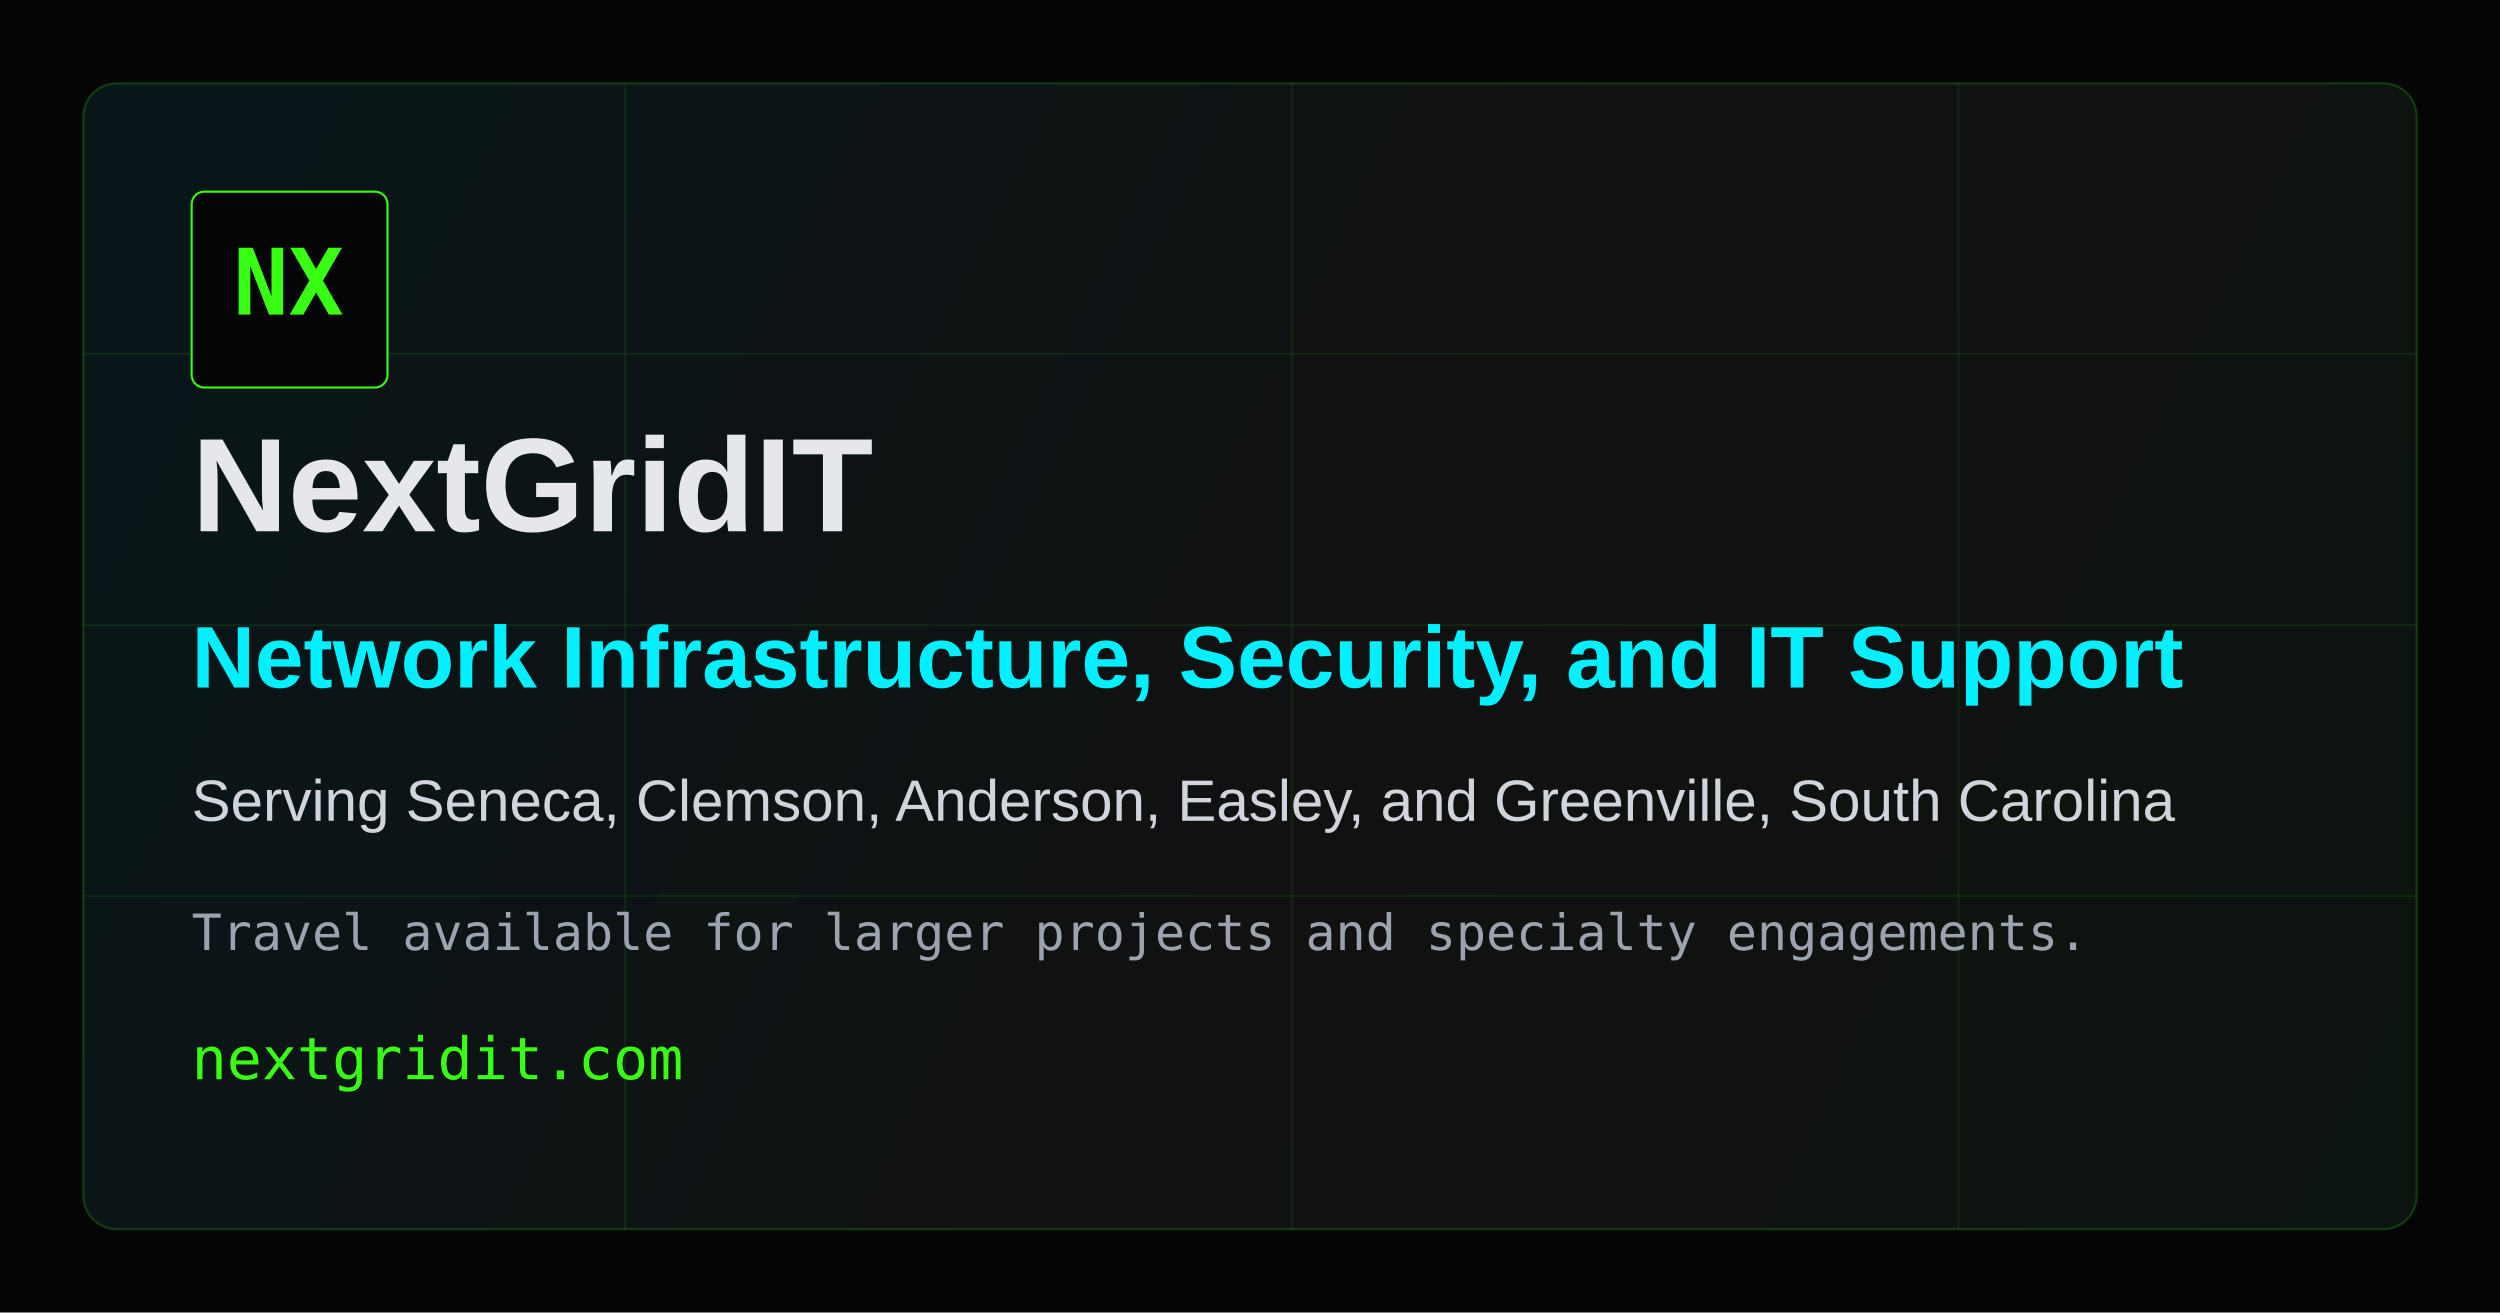
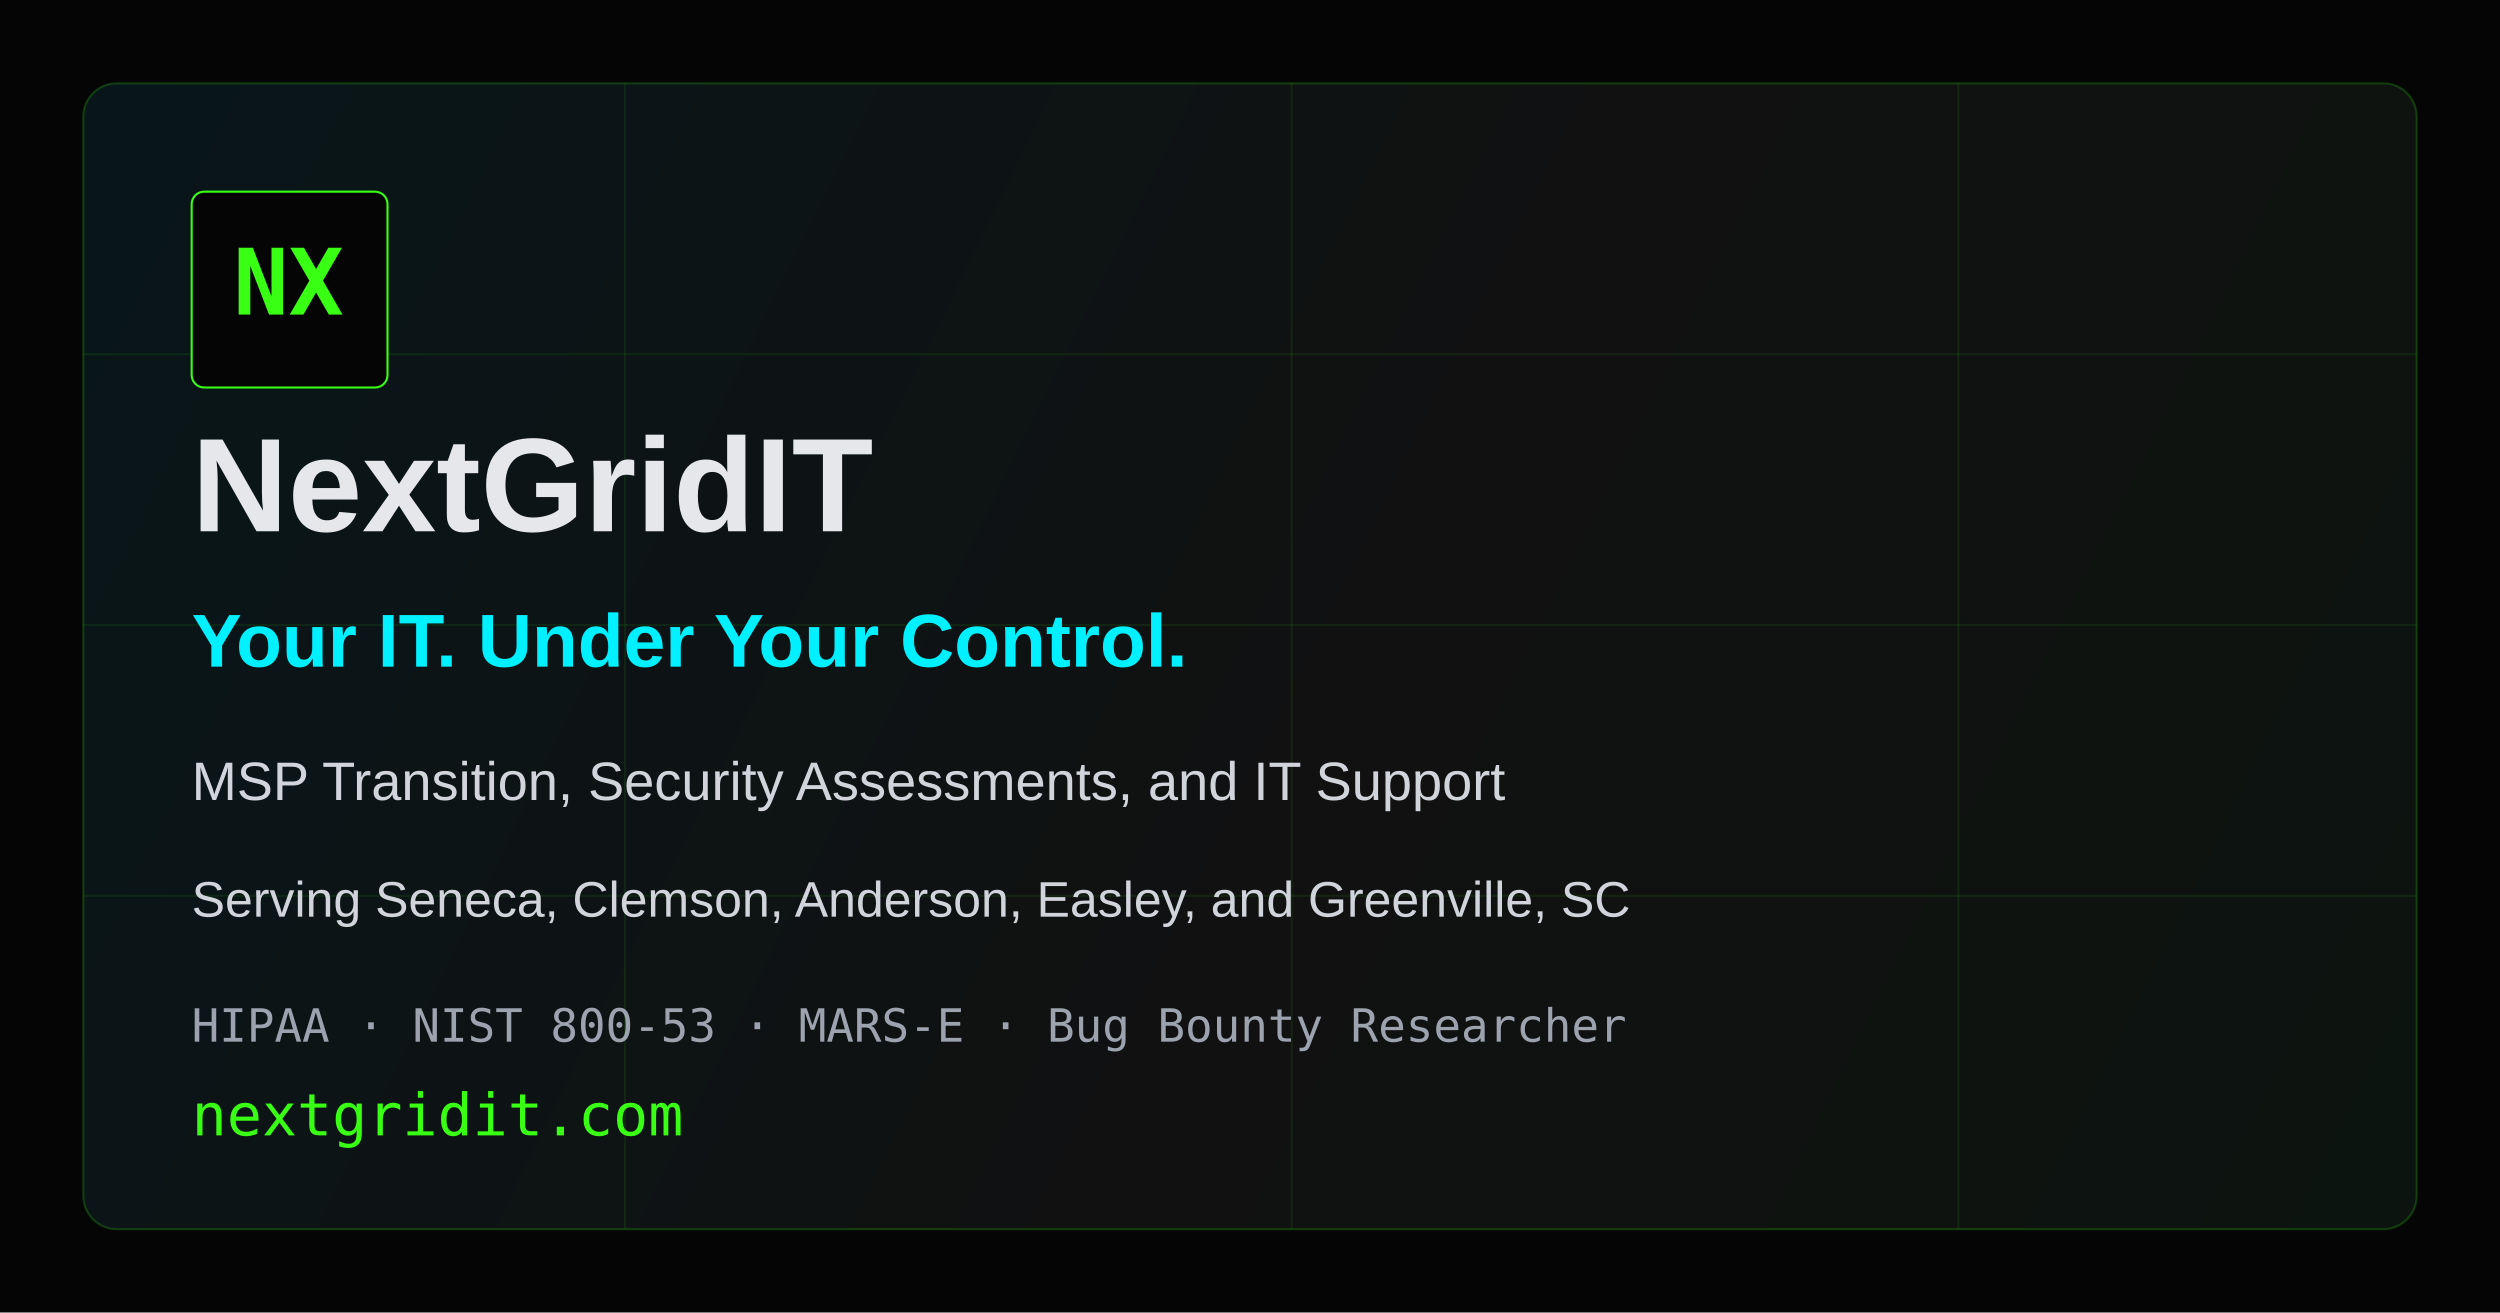
<svg xmlns="http://www.w3.org/2000/svg" width="1200" height="630" viewBox="0 0 1200 630" fill="none">
  <rect width="1200" height="630" fill="#050505" />
  <rect x="40" y="40" width="1120" height="550" rx="16" fill="url(#bg)" stroke="rgba(57,255,20,0.2)" />
  <path d="M40 170H1160" stroke="rgba(57,255,20,0.08)" />
  <path d="M40 300H1160" stroke="rgba(57,255,20,0.08)" />
  <path d="M40 430H1160" stroke="rgba(57,255,20,0.08)" />
  <path d="M300 40V590" stroke="rgba(57,255,20,0.08)" />
  <path d="M620 40V590" stroke="rgba(57,255,20,0.08)" />
  <path d="M940 40V590" stroke="rgba(57,255,20,0.08)" />
  <rect x="92" y="92" width="94" height="94" rx="6" fill="#050505" stroke="#39ff14" />
  <text x="112" y="151" fill="#39ff14" font-family="monospace" font-size="44" font-weight="700">NX</text>
  <text x="92" y="255" fill="#E5E7EB" font-family="Arial, sans-serif" font-size="64" font-weight="700">NextGridIT</text>
-   <text x="92" y="330" fill="#00f0ff" font-family="Arial, sans-serif" font-size="42" font-weight="700">Network Infrastructure, Security, and IT Support</text>
-   <text x="92" y="394" fill="#D1D5DB" font-family="Arial, sans-serif" font-size="28">Serving Seneca, Clemson, Anderson, Easley, and Greenville, South Carolina</text>
-   <text x="92" y="456" fill="#9CA3AF" font-family="monospace" font-size="24">Travel available for larger projects and specialty engagements.</text>
-   <text x="92" y="518" fill="#39ff14" font-family="monospace" font-size="28">nextgridit.com</text>
+   <text x="92" y="320" fill="#00f0ff" font-family="Arial, sans-serif" font-size="36" font-weight="700">Your IT. Under Your Control.</text>
+   <text x="92" y="384" fill="#D1D5DB" font-family="Arial, sans-serif" font-size="26">MSP Transition, Security Assessments, and IT Support</text>
+   <text x="92" y="440" fill="#D1D5DB" font-family="Arial, sans-serif" font-size="24">Serving Seneca, Clemson, Anderson, Easley, and Greenville, SC</text>
+   <text x="92" y="500" fill="#9CA3AF" font-family="monospace" font-size="22">HIPAA  ·  NIST 800-53  ·  MARS-E  ·  Bug Bounty Researcher</text>
+   <text x="92" y="545" fill="#39ff14" font-family="monospace" font-size="28">nextgridit.com</text>
  <defs>
    <linearGradient id="bg" x1="40" y1="40" x2="1160" y2="590" gradientUnits="userSpaceOnUse">
      <stop stop-color="#08161A" />
      <stop offset="0.55" stop-color="#111111" />
      <stop offset="1" stop-color="#0C1410" />
    </linearGradient>
  </defs>
</svg>
